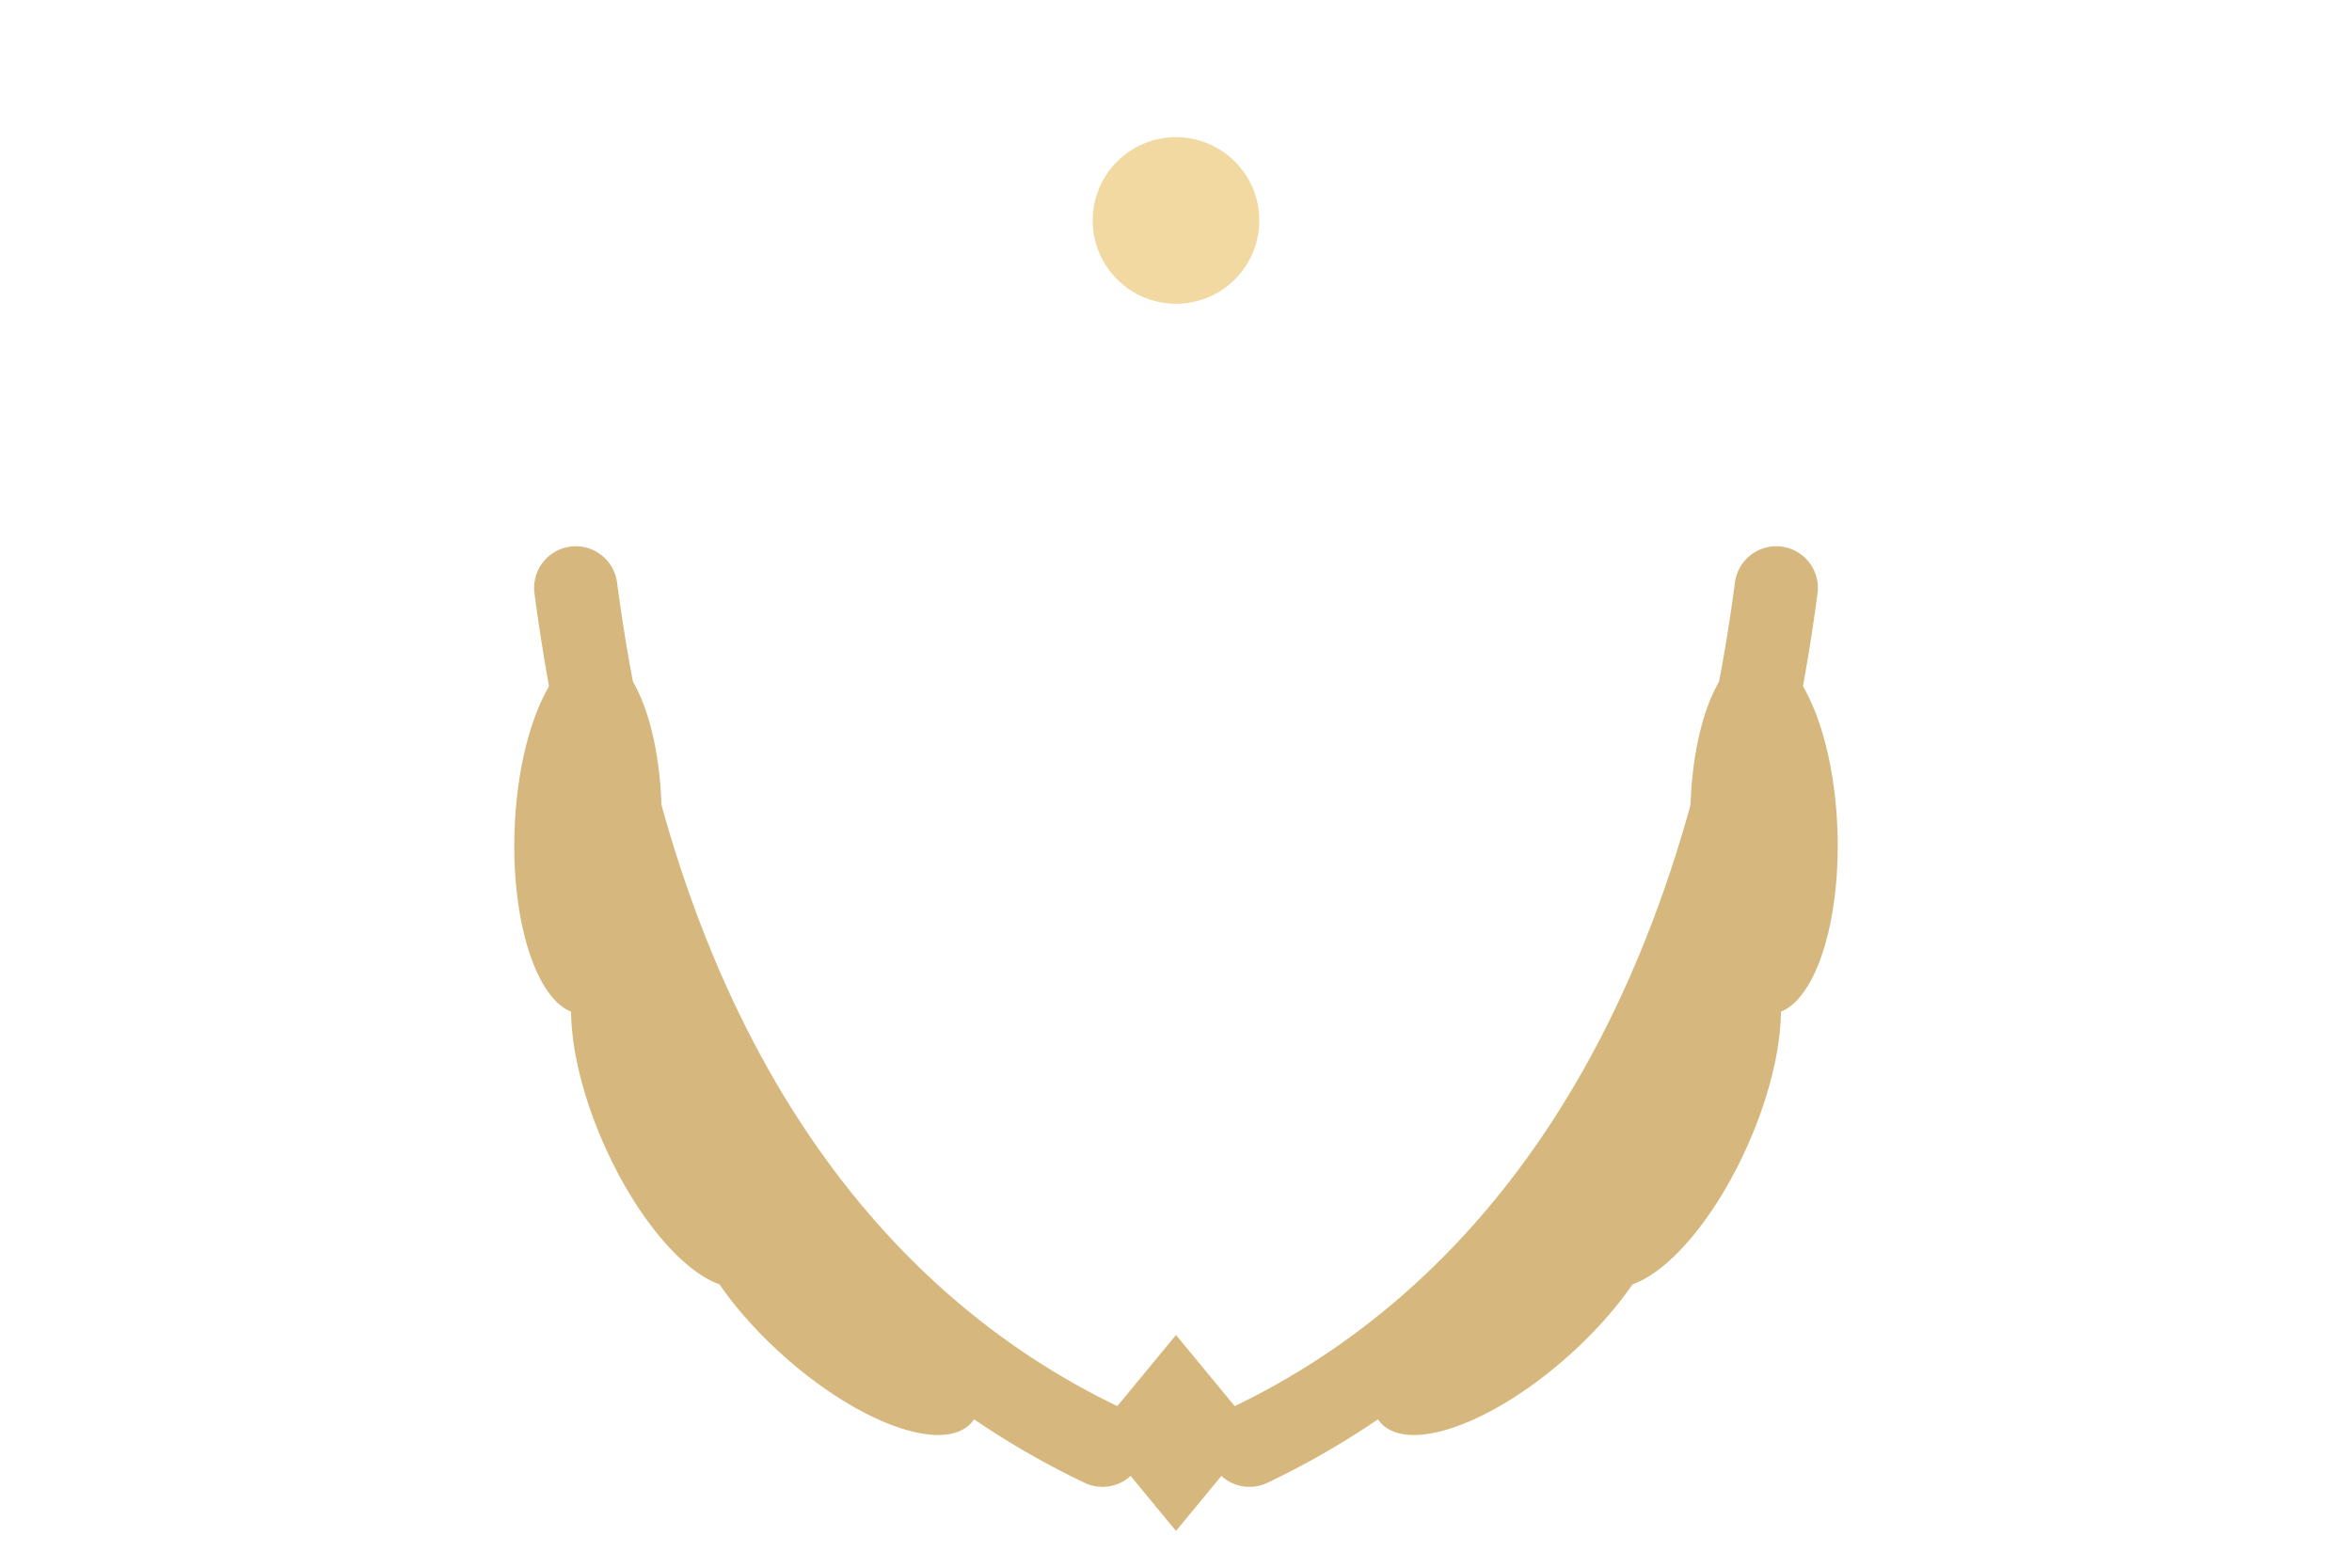
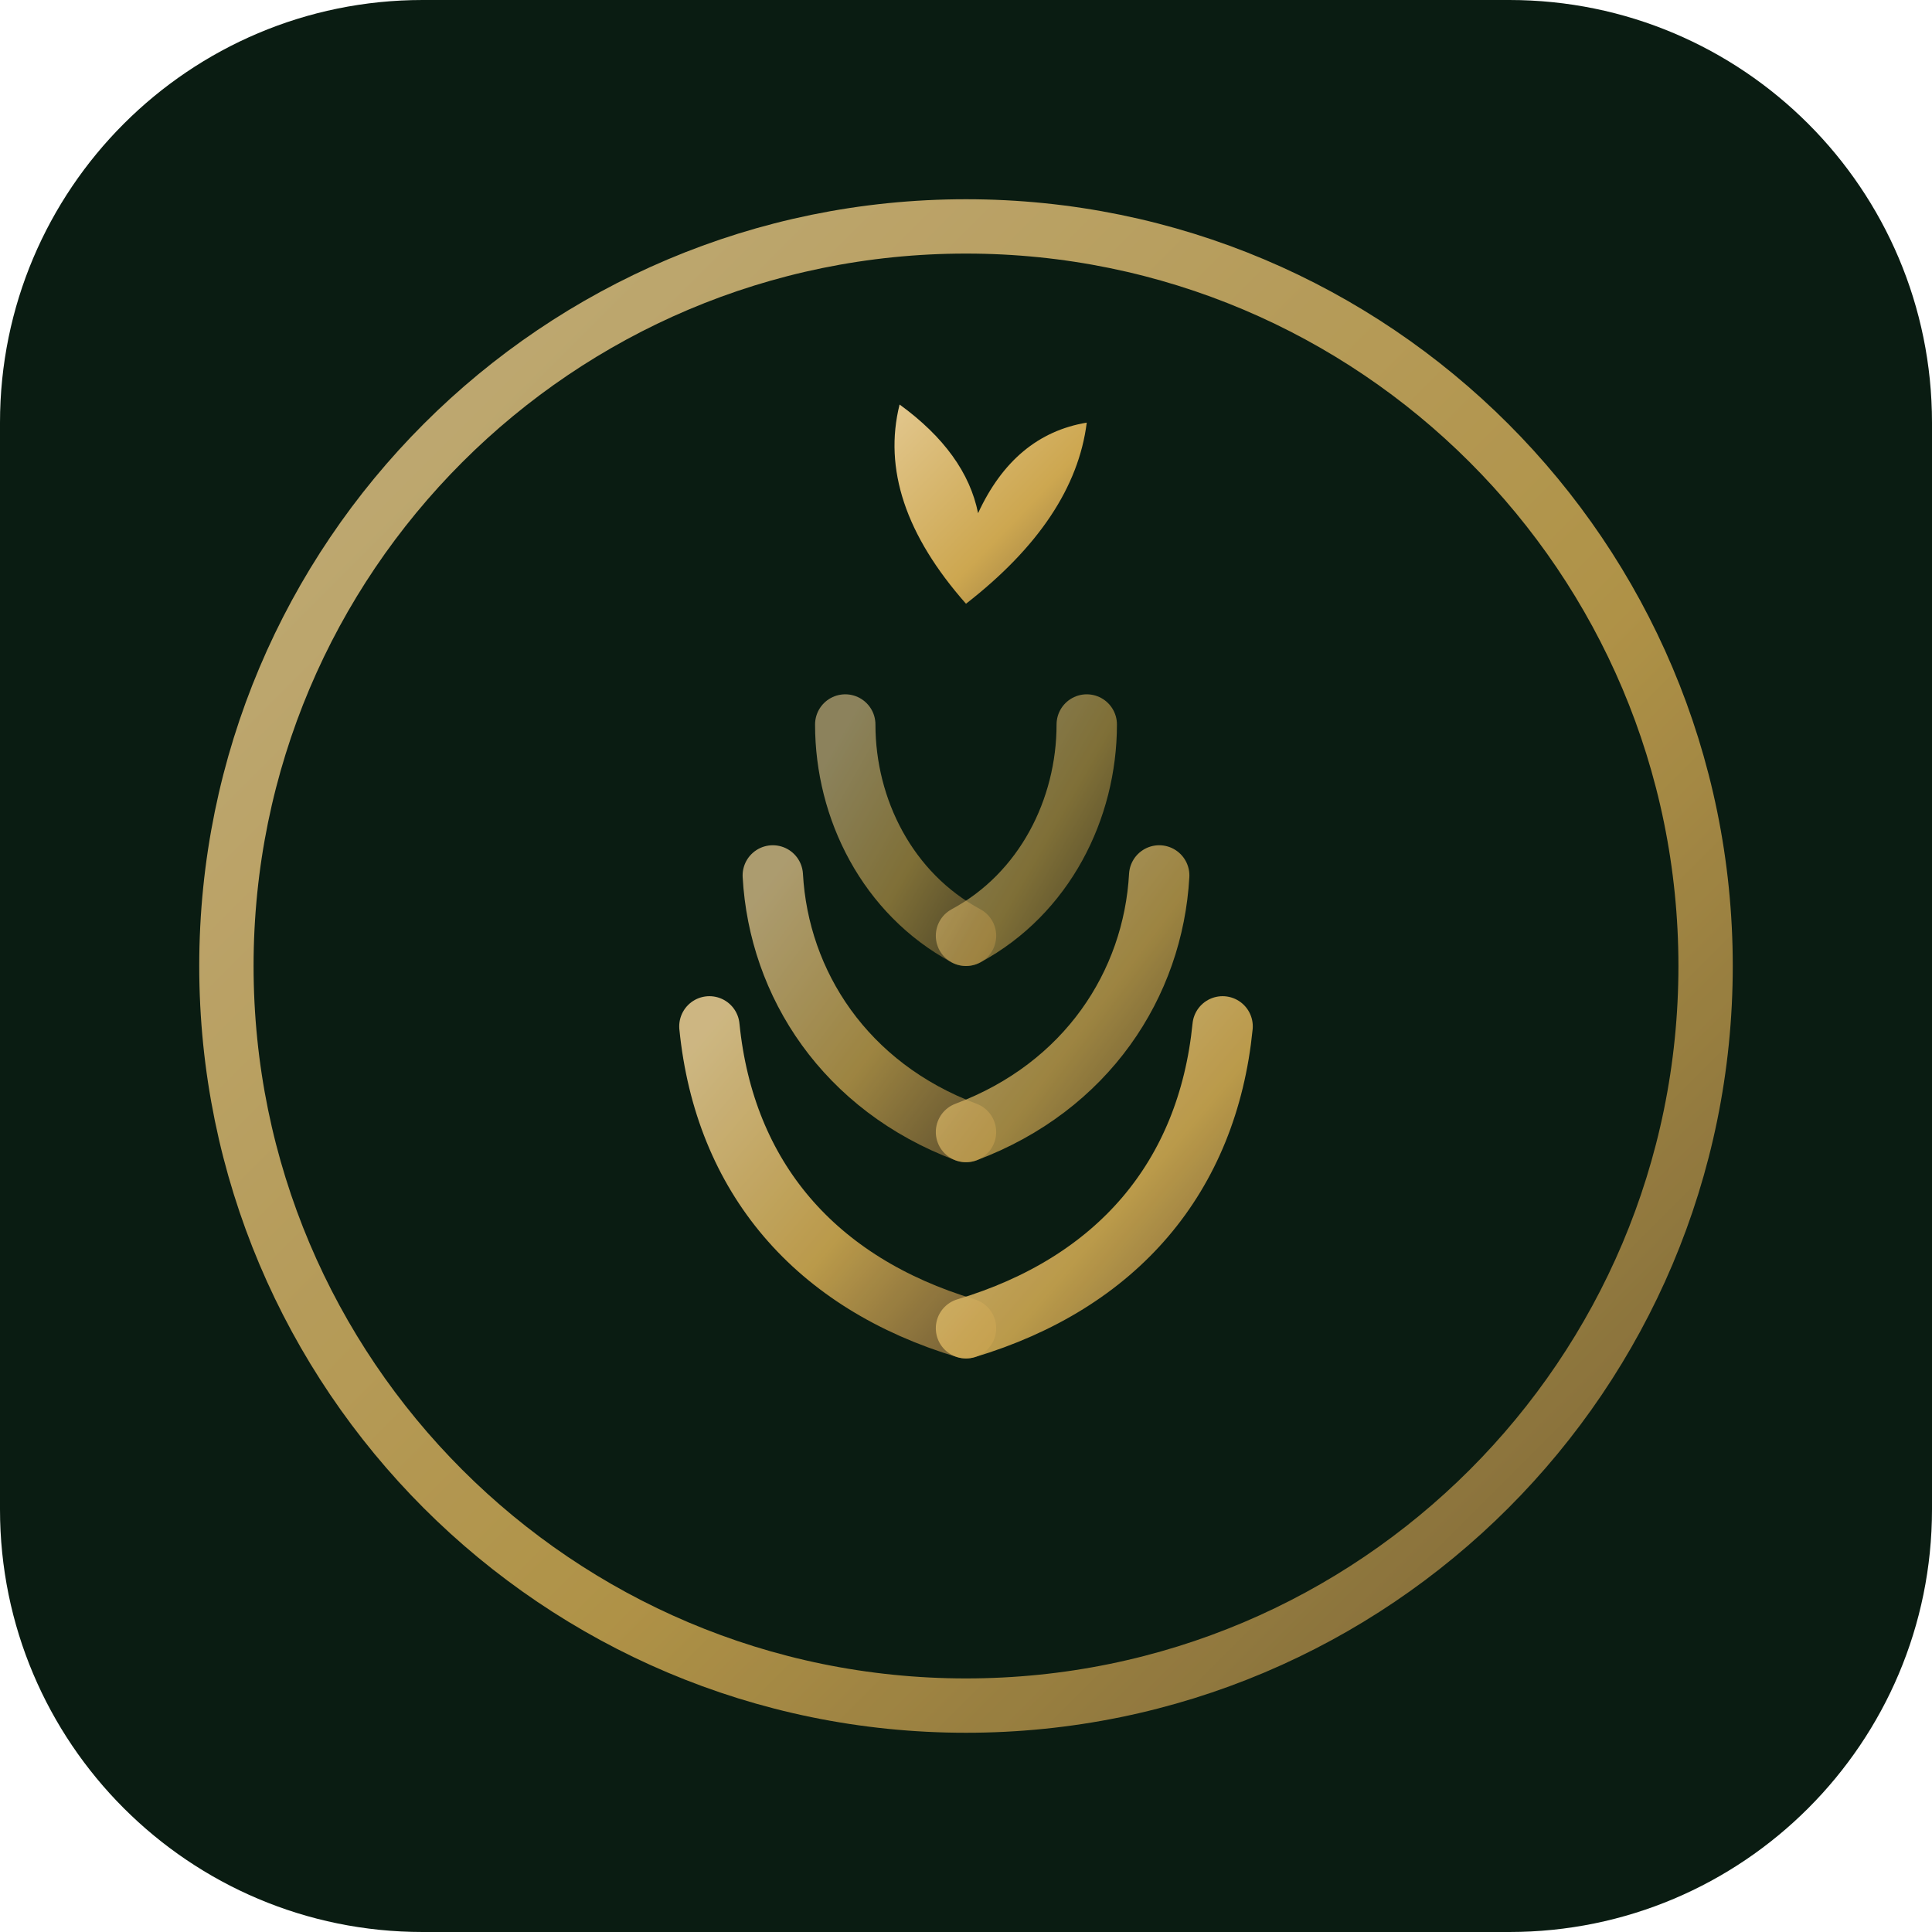
- <svg xmlns="http://www.w3.org/2000/svg" viewBox="0 0 96 64">
-   <g fill="none" stroke="#D6B87E" stroke-width="3.4" stroke-linecap="round" stroke-linejoin="round">
-     <circle cx="48" cy="9" r="3.4" fill="#F2D9A2" stroke="none" />
-     <path d="M45 59C34.5 54 26 43 23.5 24" />
-     <path d="M51 59C61.5 54 70 43 72.5 24" />
-     <path d="M48 54.5l3.3 4-3.3 4-3.3-4Z" fill="#D6B87E" stroke="none" />
+ <svg xmlns="http://www.w3.org/2000/svg" viewBox="0 0 64 64">
+   <defs>
+     <linearGradient id="g" x1="0" y1="0" x2="1" y2="1">
+       <stop offset="0" stop-color="#e2c78e" />
+       <stop offset=".6" stop-color="#cda750" />
+       <stop offset="1" stop-color="#8a6f3c" />
+     </linearGradient>
+   </defs>
+   <rect width="64" height="64" rx="14" fill="#0a1c12" />
+   <circle cx="32" cy="32" r="24.5" fill="none" stroke="url(#g)" stroke-width="1.8" opacity=".85" />
+   <g fill="none" stroke="url(#g)" stroke-width="2" stroke-linecap="round">
+     <path d="M32 50 C32 44 32 40 32 36" />
+     <path d="M32 44 C27 42.5 24 39 23.5 34" opacity=".9" />
+     <path d="M32 44 C37 42.5 40 39 40.5 34" opacity=".9" />
+     <path d="M32 37.5 C28 36 25.8 32.6 25.6 29" opacity=".75" />
+     <path d="M32 37.5 C36 36 38.2 32.6 38.4 29" opacity=".75" />
+     <path d="M32 31 C29.4 29.6 28 26.8 28 24" opacity=".6" />
+     <path d="M32 31 C34.6 29.6 36 26.8 36 24" opacity=".6" />
  </g>
-   <g fill="#D6B87E">
-     <ellipse cx="34" cy="53" rx="3.1" ry="7.6" transform="rotate(-48 34 53)" />
-     <ellipse cx="27.5" cy="45.5" rx="3.1" ry="7.6" transform="rotate(-24 27.5 45.5)" />
-     <ellipse cx="24" cy="34" rx="3" ry="7.4" transform="rotate(2 24 34)" />
-     <ellipse cx="62" cy="53" rx="3.1" ry="7.6" transform="rotate(48 62 53)" />
-     <ellipse cx="68.5" cy="45.5" rx="3.1" ry="7.6" transform="rotate(24 68.5 45.5)" />
-     <ellipse cx="72" cy="34" rx="3" ry="7.4" transform="rotate(-2 72 34)" />
-   </g>
+   <path d="M32 20 Q29 16.6 29.8 13.4 Q32 15 32.4 17 Q33.6 14.4 36 14 Q35.6 17.2 32 20Z" fill="url(#g)" />
</svg>
